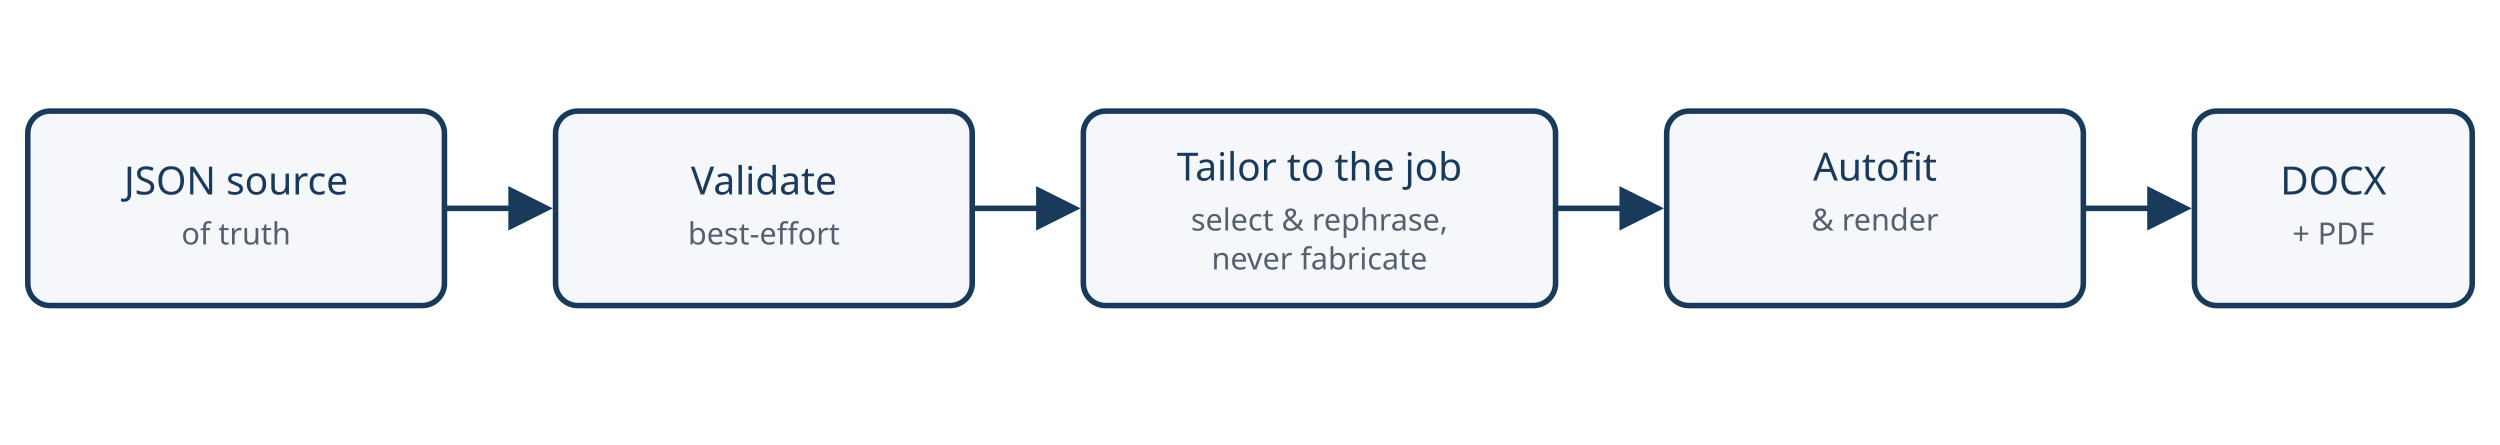
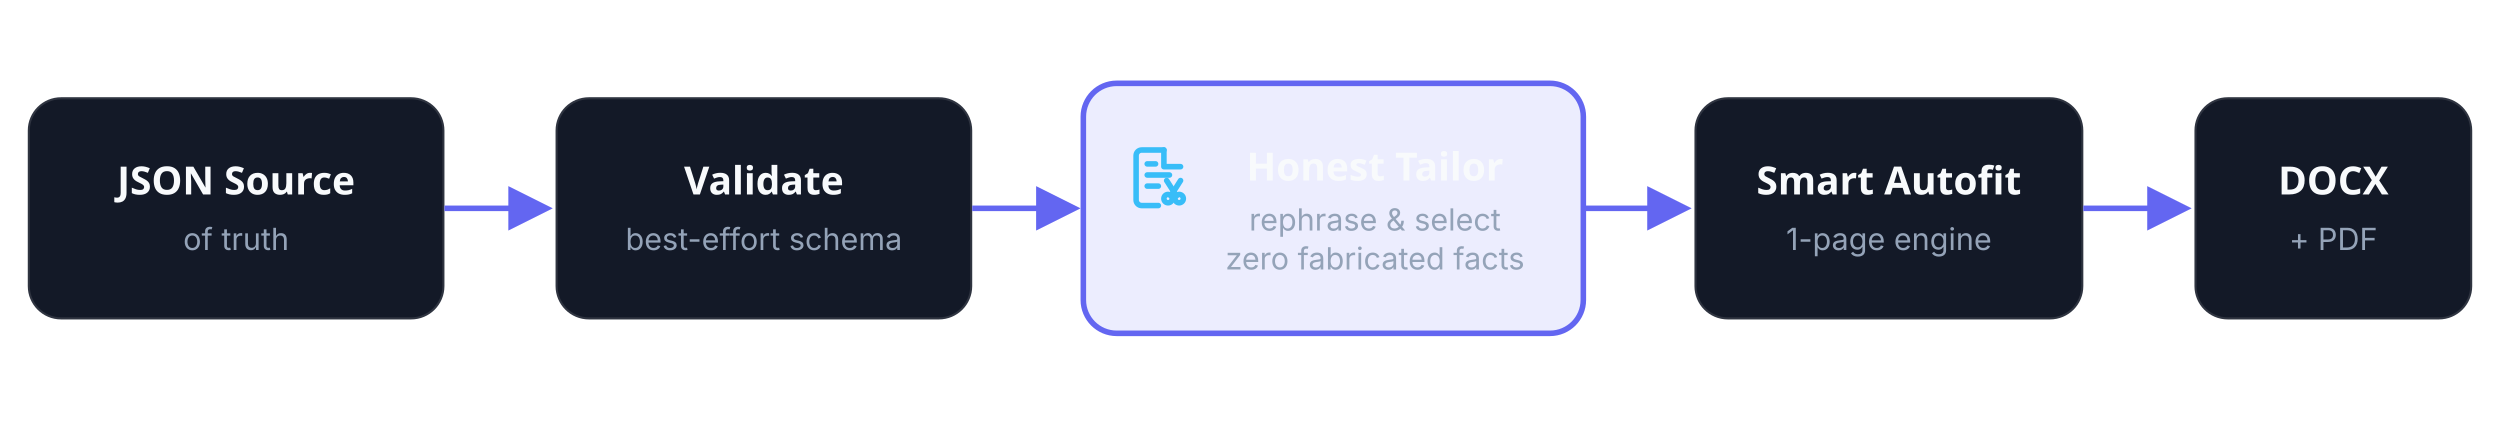
<svg xmlns="http://www.w3.org/2000/svg" viewBox="0 0 900 160" role="img" aria-label="Pipeline: JSON source of truth, validated, tailored without fabricating, autofit and rendered, to DOCX and PDF">
  <defs>
    <style>
-       .box { fill: #f5f7fa; stroke: #1a3a5c; stroke-width: 2; rx: 8; }
-       .label { font-family: system-ui, sans-serif; font-size: 14px; fill: #1a3a5c; text-anchor: middle; }
-       .sub { font-family: system-ui, sans-serif; font-size: 11px; fill: #55606e; text-anchor: middle; }
-       .arrow { stroke: #1a3a5c; stroke-width: 2; marker-end: url(#arrowhead); }
+       .box { fill: #131927; stroke: rgba(255, 255, 255, 0.12); stroke-width: 1.5; rx: 12; }
+       .box-highlight { fill: rgba(99, 102, 241, 0.12); stroke: #6366f1; stroke-width: 2; rx: 12; }
+       .label { font-family: 'Plus Jakarta Sans', system-ui, sans-serif; font-size: 14px; font-weight: 600; fill: #f8fafc; text-anchor: middle; }
+       .sub { font-family: 'Inter', system-ui, sans-serif; font-size: 11px; fill: #94a3b8; text-anchor: middle; }
+       .arrow { stroke: #6366f1; stroke-width: 2; marker-end: url(#arrowhead); }
+       .icon { stroke: #38bdf8; fill: none; stroke-width: 2; stroke-linecap: round; stroke-linejoin: round; }
    </style>
    <marker id="arrowhead" markerWidth="8" markerHeight="8" refX="6" refY="4" orient="auto">
-       <path d="M0,0 L8,4 L0,8 Z" fill="#1a3a5c" />
+       <path d="M0,0 L8,4 L0,8 Z" fill="#6366f1" />
    </marker>
  </defs>
  <g>
-     <rect class="box" x="10" y="40" width="150" height="70" />
-     <text class="label" x="85" y="70">JSON source</text>
-     <text class="sub" x="85" y="88">of truth</text>
+     <rect class="box" x="10" y="35" width="150" height="80" />
+     <text class="label" x="85" y="70">JSON Source</text>
+     <text class="sub" x="85" y="90">of truth</text>
  </g>
  <line class="arrow" x1="160" y1="75" x2="195" y2="75" />
  <g>
-     <rect class="box" x="200" y="40" width="150" height="70" />
+     <rect class="box" x="200" y="35" width="150" height="80" />
    <text class="label" x="275" y="70">Validate</text>
-     <text class="sub" x="275" y="88">best-effort</text>
+     <text class="sub" x="275" y="90">best-effort schema</text>
  </g>
  <line class="arrow" x1="350" y1="75" x2="385" y2="75" />
  <g>
-     <rect class="box" x="390" y="40" width="170" height="70" />
-     <text class="label" x="475" y="65">Tailor to the job</text>
-     <text class="sub" x="475" y="83">select &amp; rephrase,</text>
-     <text class="sub" x="475" y="97">never fabricate</text>
+     <rect class="box-highlight" x="390" y="30" width="180" height="90" />
+     <g transform="translate(405, 52)">
+       <path class="icon" d="M14 2H6a2 2 0 0 0-2 2v16a2 2 0 0 0 2 2h6" />
+       <polyline class="icon" points="14 2 14 8 20 8" />
+       <line class="icon" x1="8" y1="7" x2="11" y2="7" />
+       <line class="icon" x1="8" y1="11" x2="16" y2="11" />
+       <line class="icon" x1="8" y1="15" x2="12" y2="15" />
+       <circle class="icon" cx="15.5" cy="19.5" r="1.5" />
+       <circle class="icon" cx="19.5" cy="19.5" r="1.5" />
+       <path class="icon" d="M16.5 18.5L20 13" />
+       <path class="icon" d="M18.5 18.5L15 13" />
+     </g>
+     <text class="label" x="495" y="65">Honest Tailor</text>
+     <text class="sub" x="495" y="83">rephrase &amp; select</text>
+     <text class="sub" x="495" y="97">zero fabricated facts</text>
  </g>
-   <line class="arrow" x1="560" y1="75" x2="595" y2="75" />
+   <line class="arrow" x1="570" y1="75" x2="605" y2="75" />
  <g>
-     <rect class="box" x="600" y="40" width="150" height="70" />
-     <text class="label" x="675" y="65">Autofit</text>
-     <text class="sub" x="675" y="83">&amp; render</text>
+     <rect class="box" x="610" y="35" width="140" height="80" />
+     <text class="label" x="680" y="70">Smart Autofit</text>
+     <text class="sub" x="680" y="90">1-page engine</text>
  </g>
  <line class="arrow" x1="750" y1="75" x2="785" y2="75" />
  <g>
-     <rect class="box" x="790" y="40" width="100" height="70" />
+     <rect class="box" x="790" y="35" width="100" height="80" />
    <text class="label" x="840" y="70">DOCX</text>
-     <text class="sub" x="840" y="88">+ PDF</text>
+     <text class="sub" x="840" y="90">+ PDF</text>
  </g>
</svg>
